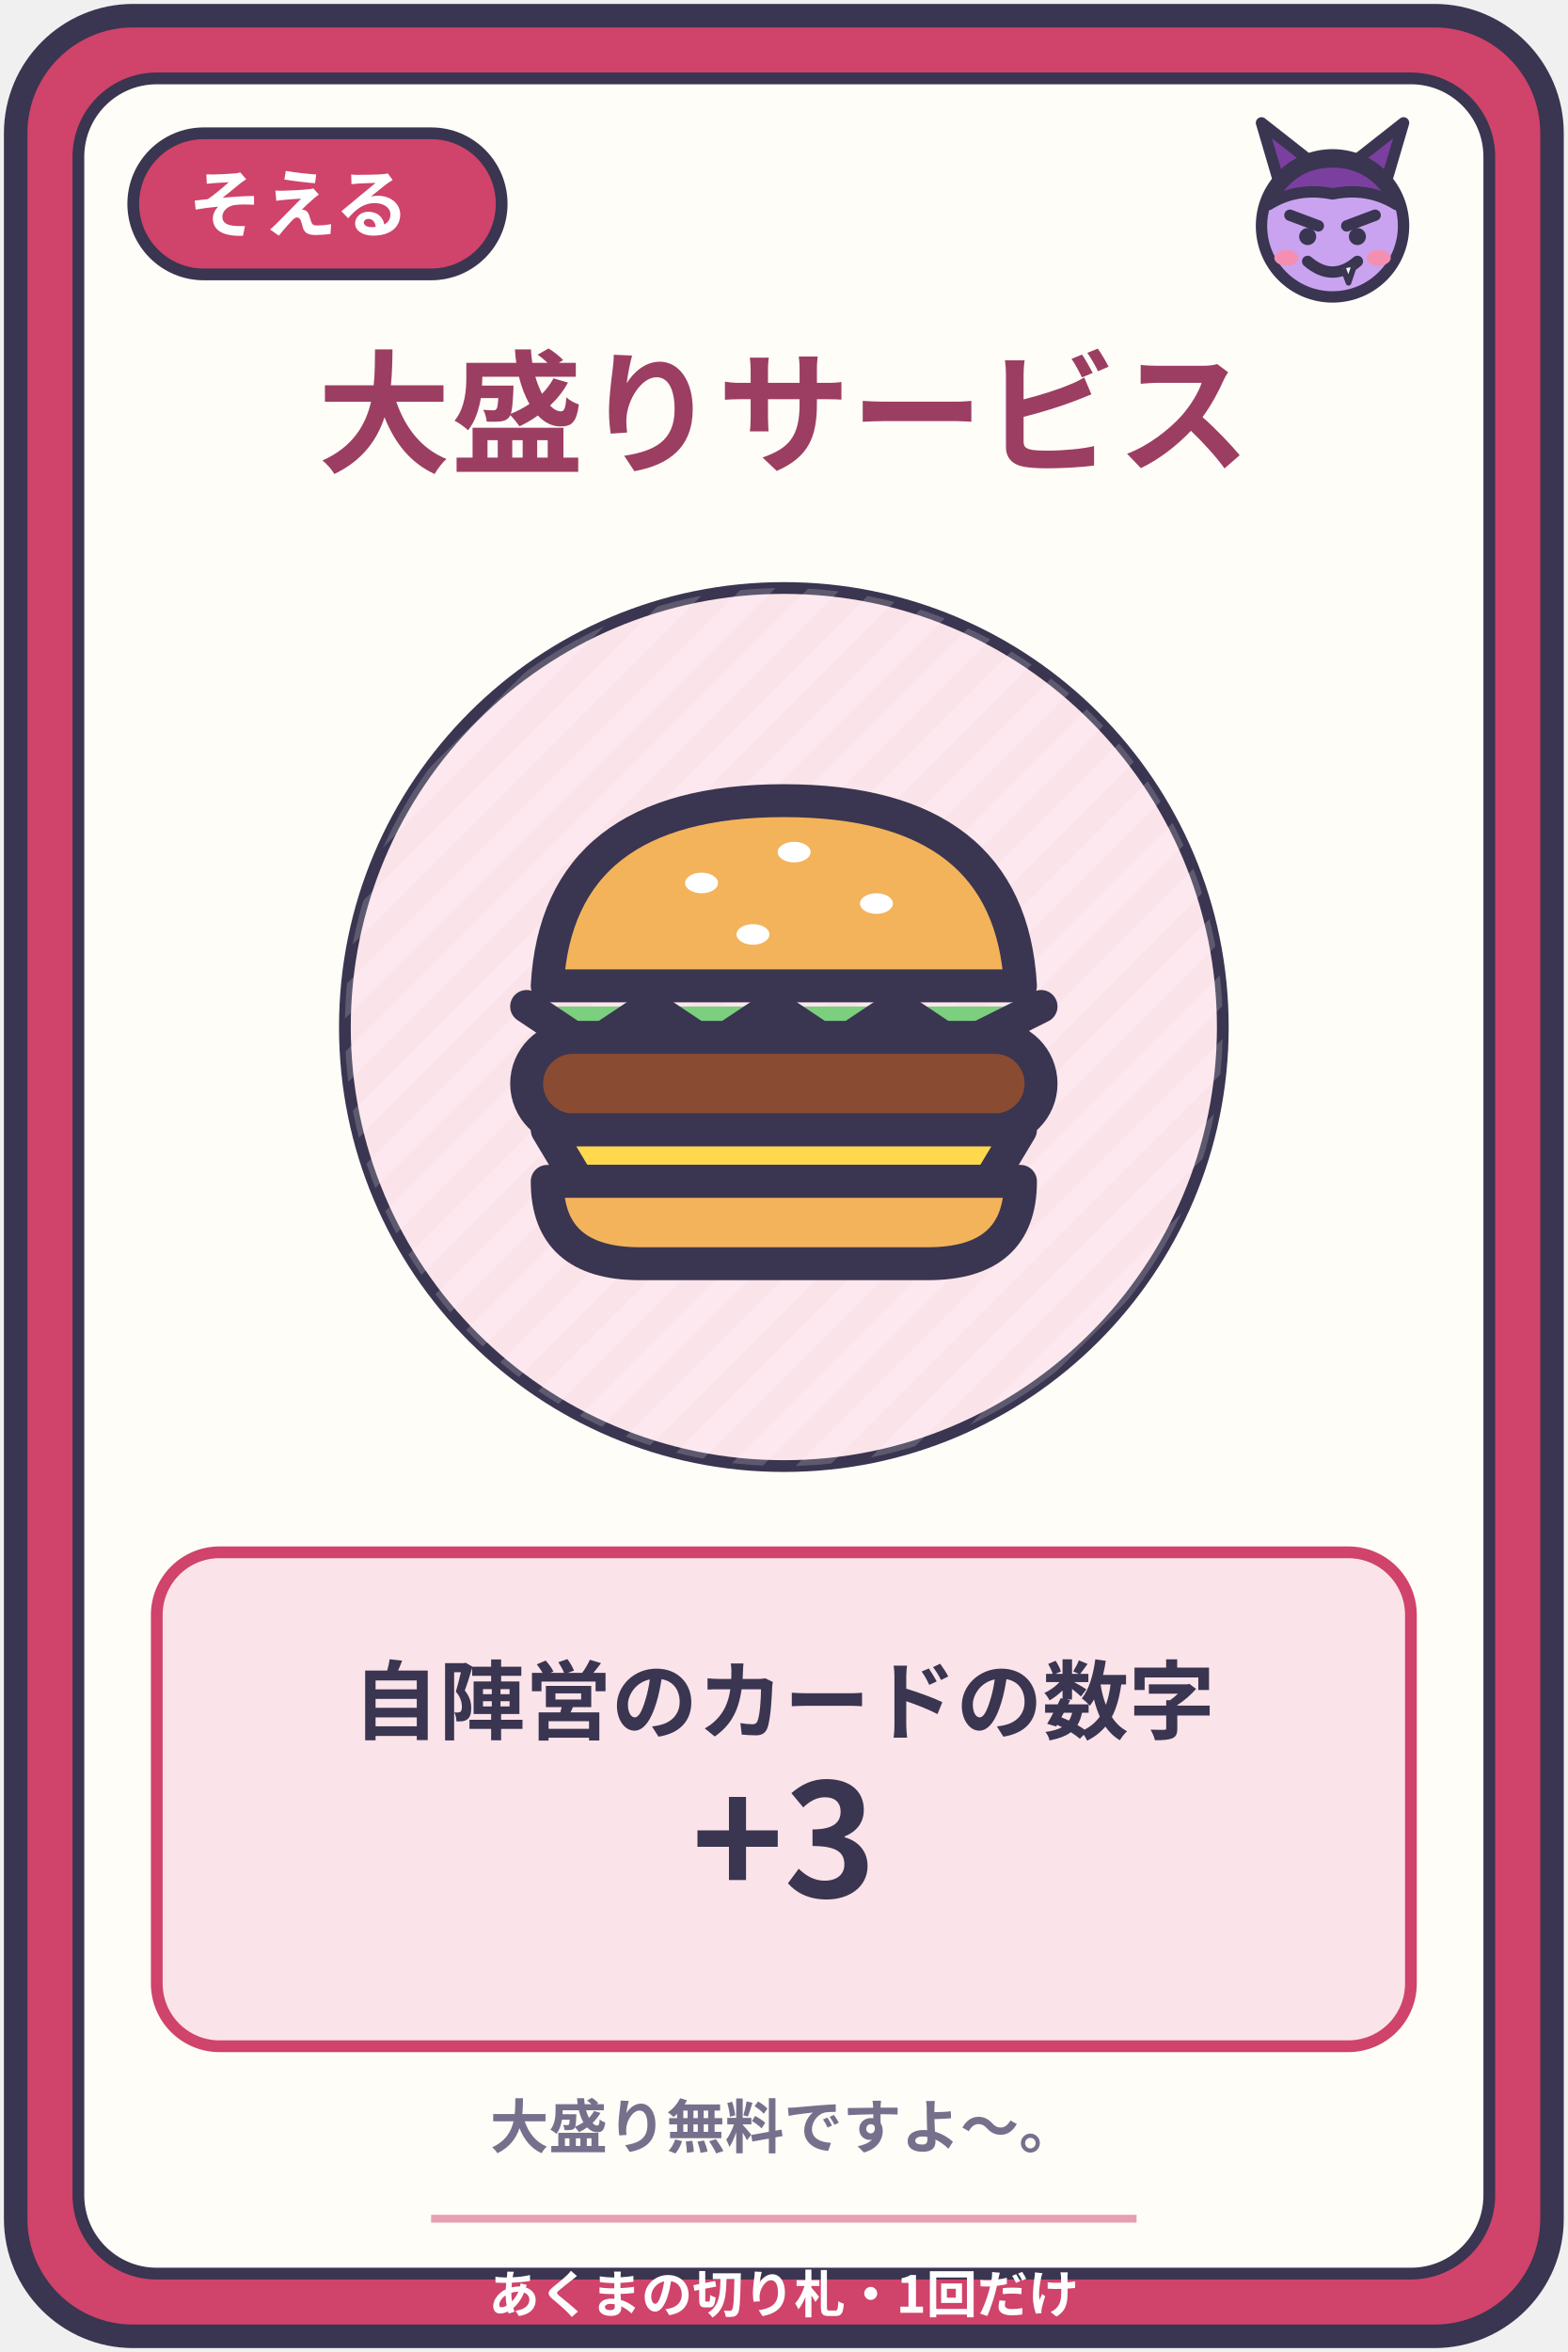
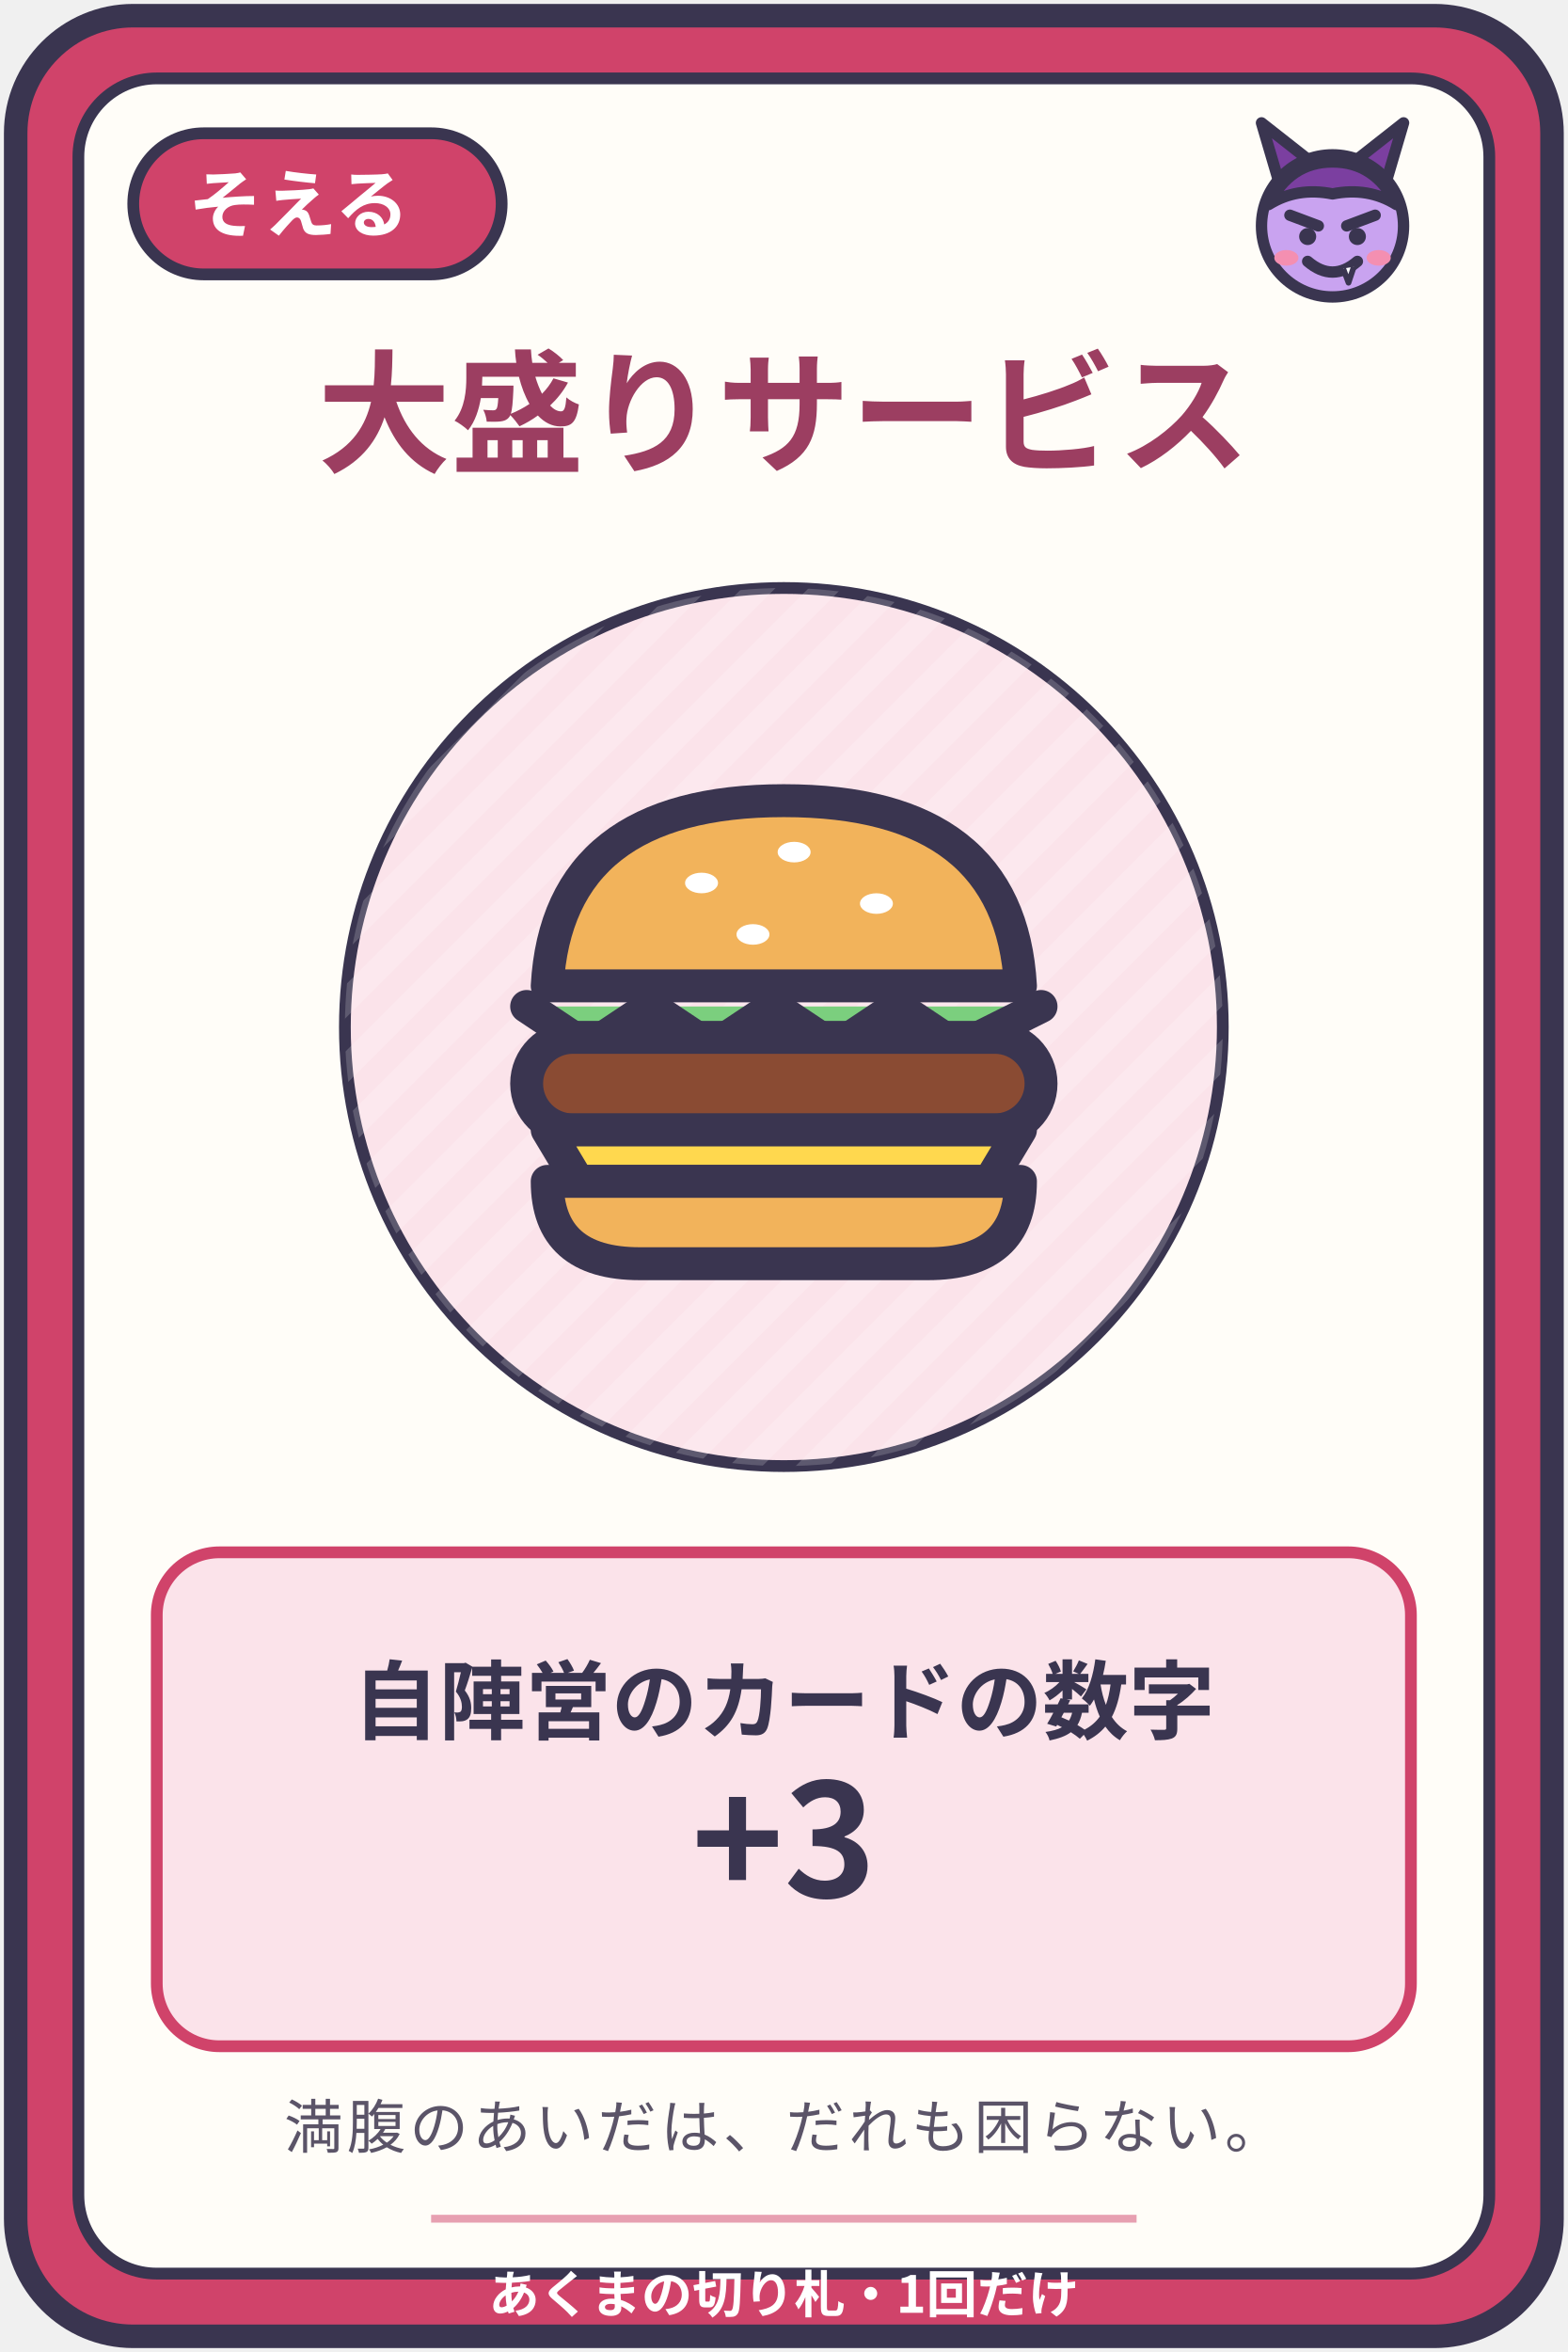
<svg xmlns="http://www.w3.org/2000/svg" width="400" height="600" viewBox="0 0 400 600" font-family="'Noto Sans CJK JP','Hiragino Sans','Yu Gothic','Meiryo',sans-serif">
  <defs>
    <filter id="shadow" x="-20%" y="-20%" width="140%" height="150%">
      <feDropShadow dx="0" dy="5" stdDeviation="3" flood-color="#5A4A2A" flood-opacity="0.22" />
    </filter>
    <filter id="soft" x="-20%" y="-20%" width="140%" height="140%">
      <feDropShadow dx="0" dy="3" stdDeviation="5" flood-color="#5A4A2A" flood-opacity="0.12" />
    </filter>
    <pattern id="dots" width="26" height="26" patternUnits="userSpaceOnUse">
      <circle cx="4" cy="4" r="1.5" fill="#EADFC8" />
    </pattern>
    <pattern id="stripeA" width="12" height="12" patternUnits="userSpaceOnUse" patternTransform="rotate(45)">
      <rect width="6" height="12" fill="#FFFFFF" opacity="0.35" />
    </pattern>
    <pattern id="cardback" width="14" height="14" patternUnits="userSpaceOnUse" patternTransform="rotate(45)">
      <rect width="14" height="14" fill="#EFE7F8" />
      <rect width="7" height="7" fill="#E3D8F2" />
    </pattern>
    <linearGradient id="sky" x1="0" y1="0" x2="0" y2="1">
      <stop offset="0" stop-color="#FDF7EC" />
      <stop offset="1" stop-color="#F7EEDC" />
    </linearGradient>
  </defs>
  <rect x="4" y="4" width="392" height="592" rx="30" fill="#D0436A" stroke="#3A3550" stroke-width="6" />
  <rect x="20" y="20" width="360" height="560" rx="20" fill="#FFFDF8" stroke="#3A3550" stroke-width="3" />
  <rect x="34" y="34" width="94" height="36" rx="18" fill="#D0436A" stroke="#3A3550" stroke-width="3" />
  <text x="48.0" y="59.0" font-size="19" font-weight="900" fill="#FFFFFF" text-anchor="start">そえる</text>
  <g transform="translate(311.0,25.0) scale(0.9062)">
    <path d="M17 24 L12 7 L26 18 Z" fill="#7B3FA0" stroke="#3A3550" stroke-width="3.2" stroke-linejoin="round" stroke-linecap="round" />
    <path d="M47 24 L52 7 L38 18 Z" fill="#7B3FA0" stroke="#3A3550" stroke-width="3.2" stroke-linejoin="round" stroke-linecap="round" />
    <circle cx="32" cy="36" r="20" fill="#C9A3F0" stroke="#3A3550" stroke-width="3.2" stroke-linejoin="round" stroke-linecap="round" />
    <path d="M14 30 Q20 18 32 18 Q44 18 50 30 Q42 25 32 27 Q22 25 14 30 Z" fill="#7B3FA0" stroke="#3A3550" stroke-width="3.2" stroke-linejoin="round" stroke-linecap="round" />
    <path d="M20 33 L28 36 M44 33 L36 36" stroke="#3A3550" stroke-width="3.2" stroke-linejoin="round" stroke-linecap="round" fill="none" />
    <circle cx="25" cy="39" r="2.4" fill="#3A3550" />
    <circle cx="39" cy="39" r="2.4" fill="#3A3550" />
    <ellipse cx="19" cy="45" rx="3.4" ry="2.2" fill="#F48FB1" />
    <ellipse cx="45" cy="45" rx="3.4" ry="2.2" fill="#F48FB1" />
    <path d="M25 46 Q32 52 39 46" fill="none" stroke="#3A3550" stroke-width="3.2" stroke-linejoin="round" stroke-linecap="round" />
    <path d="M35 48 L36.5 52 L38 47.5" fill="#FFFFFF" stroke="#3A3550" stroke-width="1.6" stroke-linejoin="round" />
  </g>
  <text x="200.0" y="118.0" font-size="34" font-weight="900" fill="#9C3E61" text-anchor="middle">大盛りサービス</text>
  <circle cx="200" cy="262" r="112" fill="#FBE3EA" stroke="#3A3550" stroke-width="3" />
  <circle cx="200" cy="262" r="112" fill="url(#stripeA)" opacity="0.5" />
  <g transform="translate(116.0,178.0) scale(2.625)">
    <path d="M9 28 Q10 10 32 10 Q54 10 55 28 Z" fill="#F2B35B" stroke="#3A3550" stroke-width="3.2" stroke-linejoin="round" stroke-linecap="round" />
    <ellipse cx="24" cy="18" rx="1.6" ry="1" fill="#FFFFFF" />
    <ellipse cx="33" cy="15" rx="1.6" ry="1" fill="#FFFFFF" />
    <ellipse cx="41" cy="20" rx="1.6" ry="1" fill="#FFFFFF" />
    <ellipse cx="29" cy="23" rx="1.6" ry="1" fill="#FFFFFF" />
    <path d="M7 30 L13 34 L19 30 L25 34 L31 30 L37 34 L43 30 L49 34 L57 30" fill="#7BCF7E" stroke="#3A3550" stroke-width="3.2" stroke-linejoin="round" stroke-linecap="round" />
    <rect x="7" y="33" width="50" height="9" rx="4.5" fill="#8A4B33" stroke="#3A3550" stroke-width="3.2" stroke-linejoin="round" stroke-linecap="round" />
    <path d="M9 42 L55 42 L52 47 L12 47 Z" fill="#FFD84E" stroke="#3A3550" stroke-width="3.2" stroke-linejoin="round" stroke-linecap="round" />
    <path d="M9 47 L55 47 Q55 55 46 55 L18 55 Q9 55 9 47 Z" fill="#F2B35B" stroke="#3A3550" stroke-width="3.2" stroke-linejoin="round" stroke-linecap="round" />
  </g>
  <rect x="40" y="396" width="320" height="126" rx="16" fill="#FBE3EA" stroke="#D0436A" stroke-width="3" />
  <text x="200.0" y="442.0" font-size="22" font-weight="bold" fill="#3A3550" text-anchor="middle">自陣営のカードの数字</text>
  <text x="200.0" y="484.0" font-size="40" font-weight="900" fill="#3A3550" text-anchor="middle">+3</text>
-   <text x="200.0" y="548.0" font-size="15" font-weight="bold" fill="#77708C" text-anchor="middle">大盛り無料ですよ〜。</text>
+   <text x="200.0" y="548.0" font-size="15" font-weight="500" fill="#5B5468" text-anchor="middle" letter-spacing="1">満腹のあいだは、だれも困らない。</text>
  <path d="M110 566 L290 566" stroke="#D0436A" stroke-width="2" opacity="0.5" />
  <text x="200.0" y="590.0" font-size="13" font-weight="900" fill="#FFFFFF" text-anchor="middle">あくまの切り札・1回だけ</text>
</svg>
